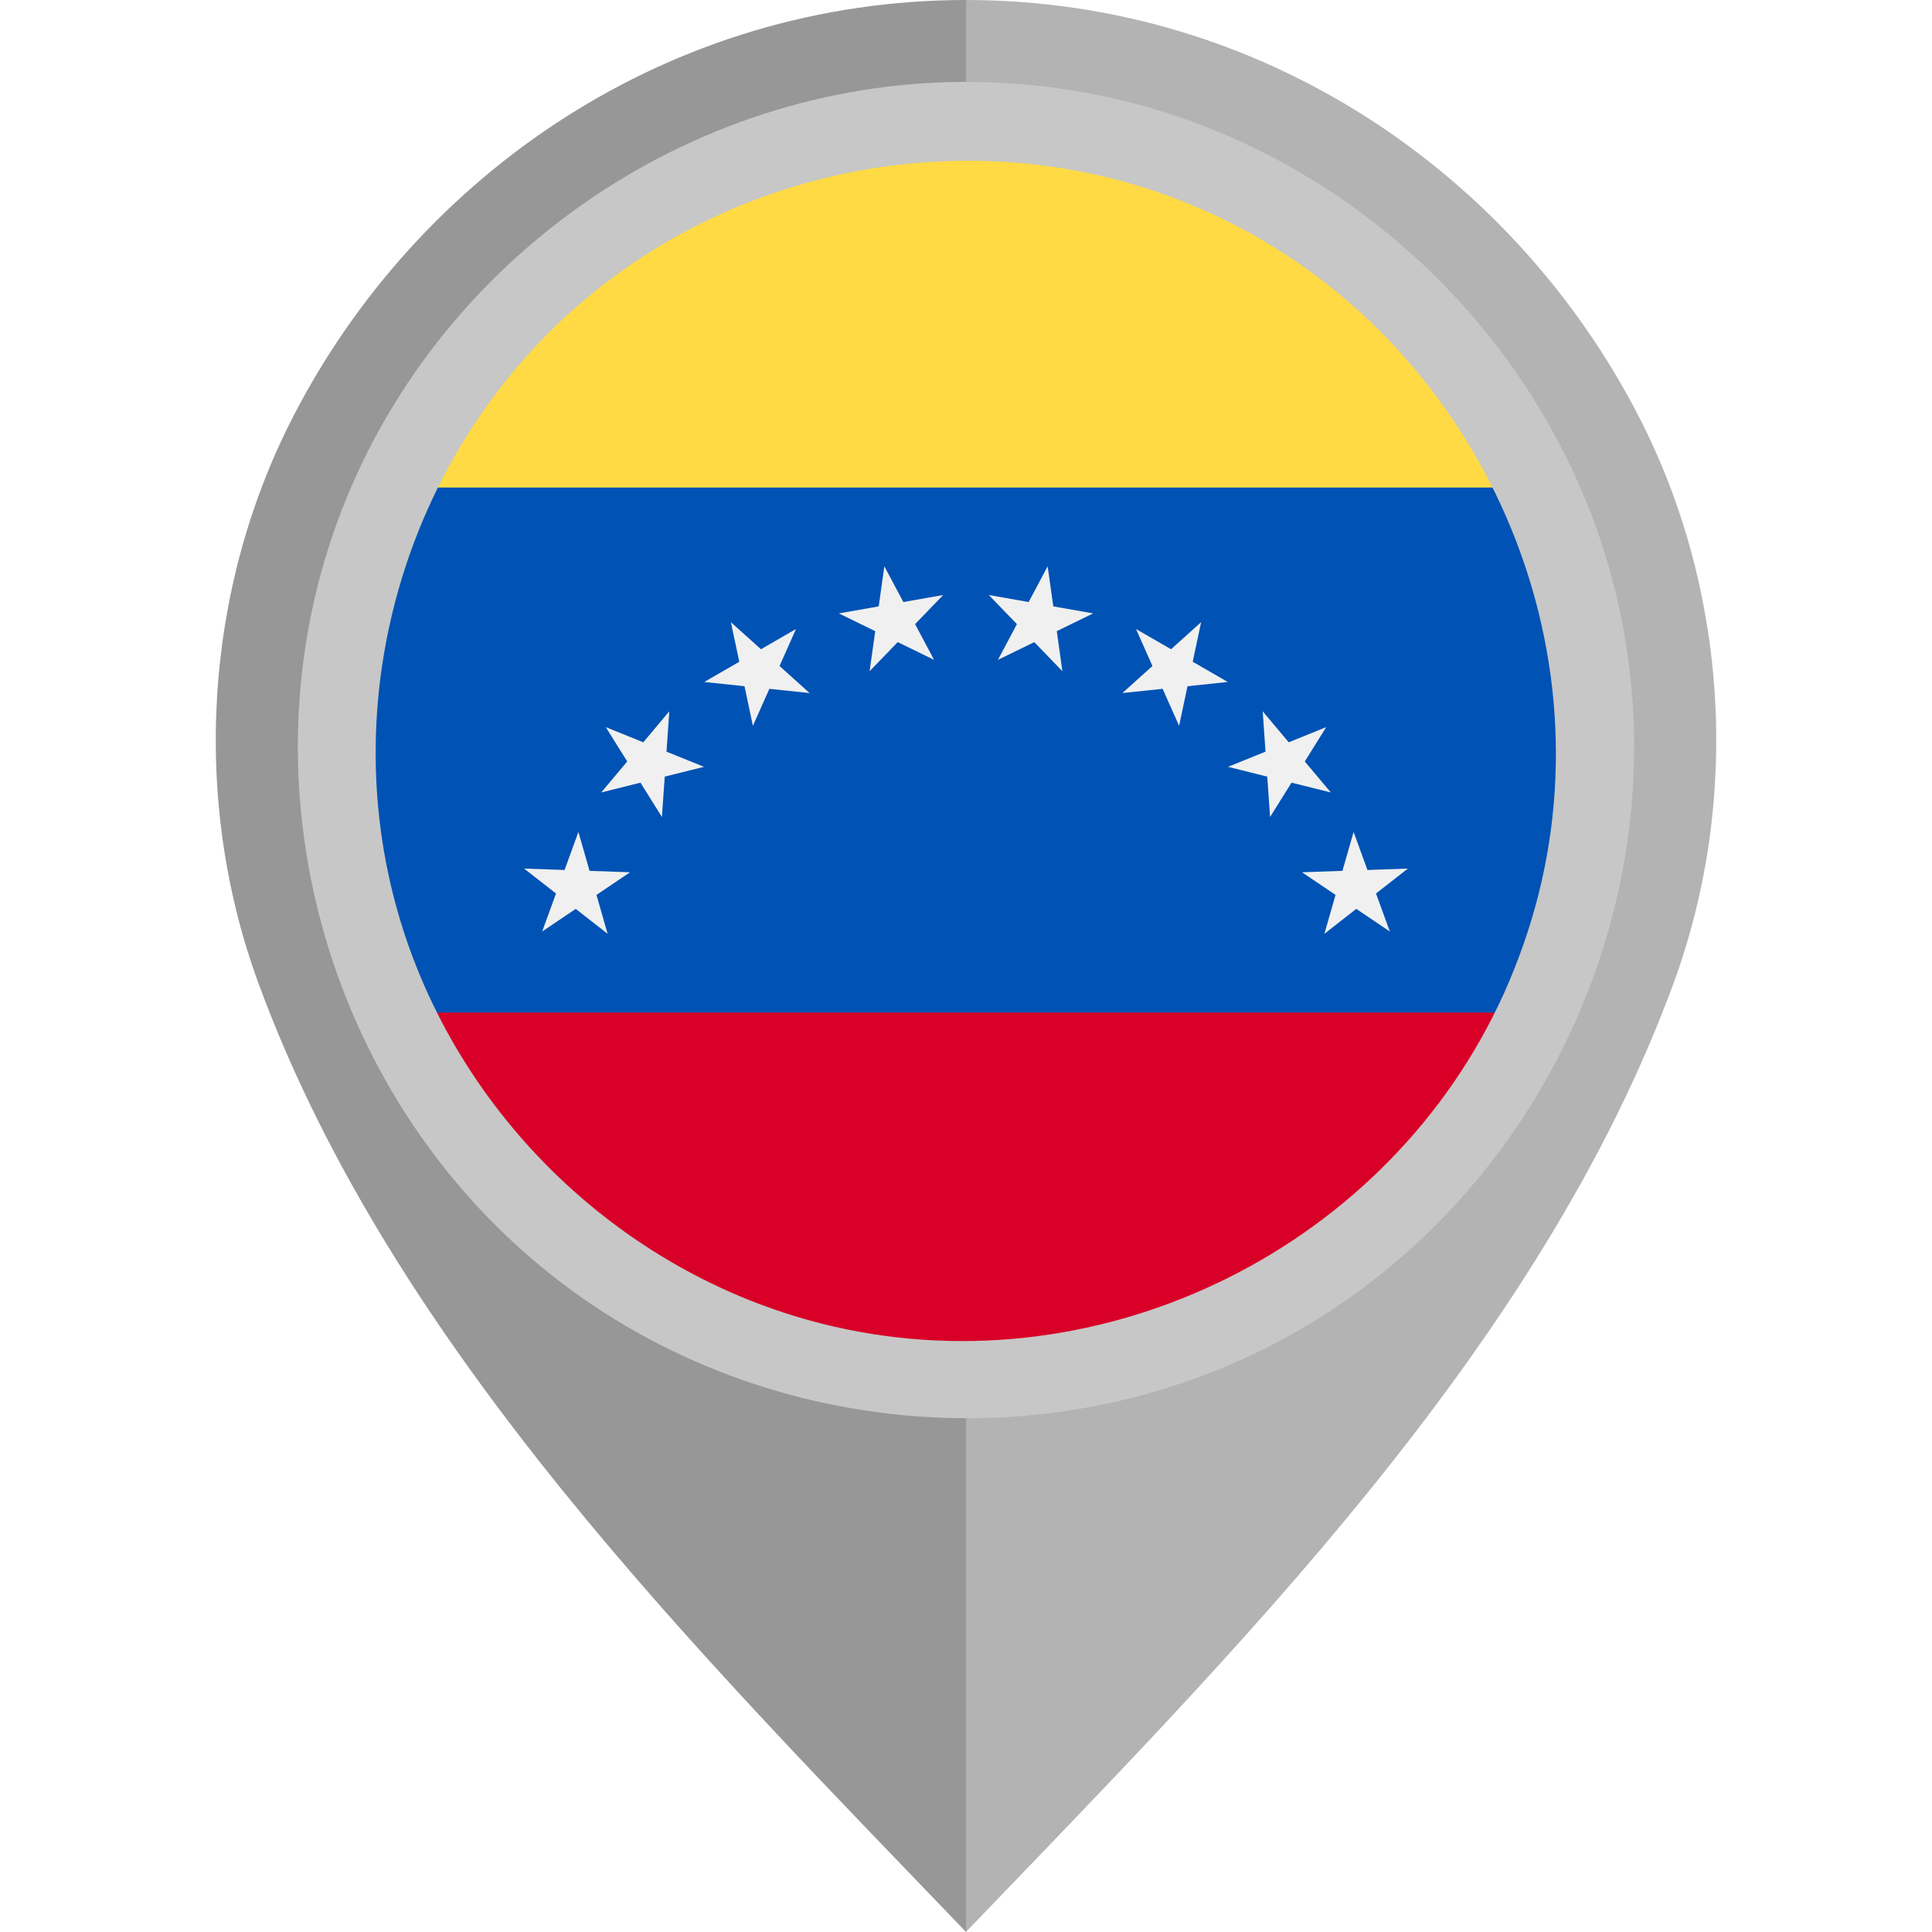
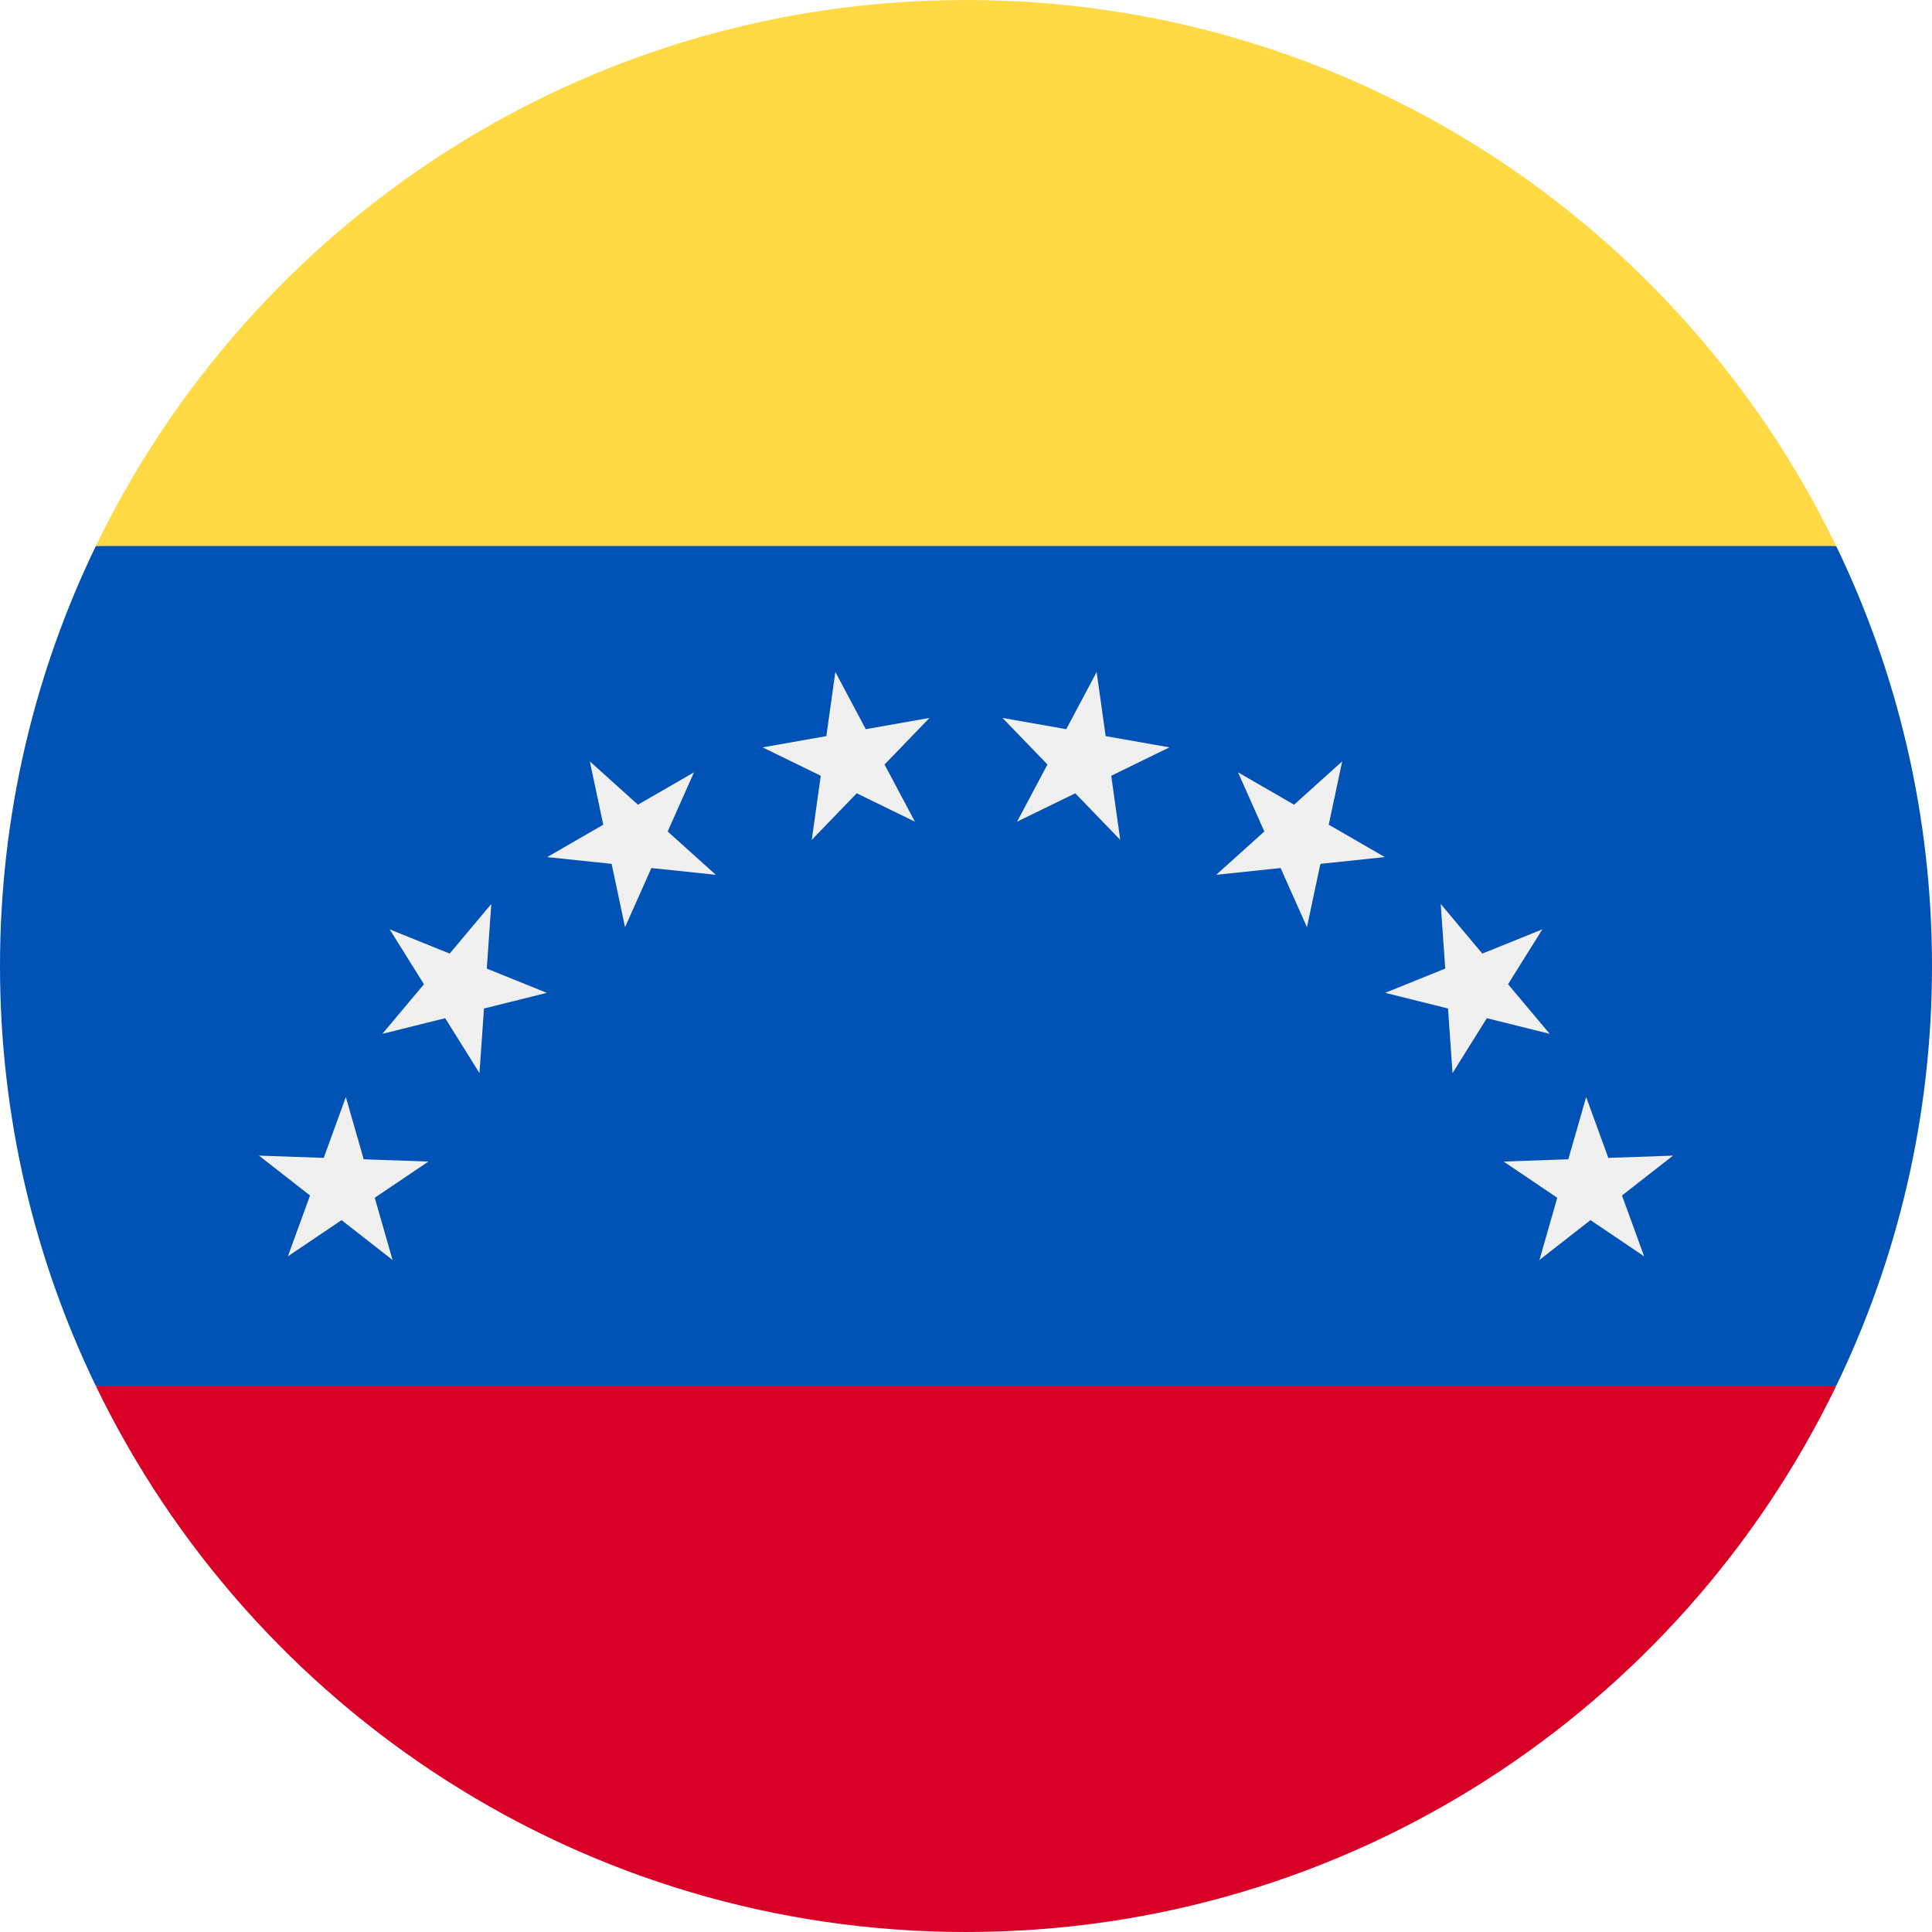
<svg xmlns="http://www.w3.org/2000/svg" version="1.1" id="Layer_1" x="0px" y="0px" viewBox="0 0 512 512" style="enable-background:new 0 0 512 512;" xml:space="preserve">
-   <path style="fill:#B3B3B3;" d="M434.439,110.654C401.178,45.876,334.359,0.003,255.98,0v101.329  c55.478,0.004,100.593,43.67,100.595,99.15c0,54.805-45.491,102.048-100.595,102.052V512  c70.645-73.617,151.953-154.542,187.529-251.428C461.298,212.121,457.979,156.5,434.439,110.654z" />
-   <path style="fill:#979797;" d="M68.492,260.572C104.066,357.458,185.374,438.383,256.019,512V302.531  c-55.104-0.004-100.595-47.247-100.594-102.052c0.001-55.479,45.116-99.146,100.594-99.15V0  c-78.379,0.003-145.2,45.876-178.46,110.654C54.021,156.5,50.703,212.121,68.492,260.572z" />
-   <path style="fill:#0052B4;" d="M400.124,268.337C410.295,247.302,416,223.705,416,198.773c0-24.933-5.705-48.531-15.876-69.567  L256,115.294l-144.124,13.913C101.704,150.242,96,173.84,96,198.773c0,24.931,5.705,48.529,15.876,69.565L256,282.25  L400.124,268.337z" />
-   <path style="fill:#D80027;" d="M256,358.773c63.434,0,118.244-36.916,144.124-90.435H111.876  C137.757,321.856,192.566,358.773,256,358.773z" />
+   <path style="fill:#0052B4;" d="M486.598,367.304C502.873,333.648,512,295.891,512,256s-9.127-77.648-25.402-111.304L256,122.435  L25.402,144.696C9.127,178.352,0,216.109,0,256s9.127,77.648,25.402,111.304L256,389.565L486.598,367.304z" />
+   <path style="fill:#D80027;" d="M256,512c101.493,0,189.19-59.065,230.598-144.696H25.402C66.81,452.935,154.506,512,256,512z" />
  <g>
-     <polygon style="fill:#F0F0F0;" points="373.104,230.179 364.653,236.783 368.321,246.861 359.429,240.863 350.978,247.467    353.933,237.156 345.042,231.158 355.76,230.785 358.718,220.477 362.386,230.555  " />
-     <polygon style="fill:#F0F0F0;" points="351.463,192.698 345.782,201.794 352.675,210.009 342.269,207.417 336.585,216.511    335.836,205.812 325.43,203.217 335.375,199.198 334.628,188.5 341.521,196.717  " />
-     <polygon style="fill:#F0F0F0;" points="318.309,164.879 316.08,175.369 325.367,180.732 314.702,181.856 312.471,192.343    308.109,182.546 297.442,183.667 305.413,176.49 301.052,166.693 310.339,172.054  " />
-     <polygon style="fill:#F0F0F0;" points="277.639,150.077 279.133,160.698 289.695,162.558 280.055,167.263 281.548,177.884    274.098,170.166 264.457,174.868 269.493,165.398 262.042,157.685 272.605,159.546  " />
-     <polygon style="fill:#F0F0F0;" points="234.359,150.077 239.396,159.546 249.956,157.683 242.507,165.401 247.541,174.868    237.903,170.166 230.451,177.882 231.945,167.263 222.306,162.56 232.868,160.698  " />
-     <polygon style="fill:#F0F0F0;" points="193.689,164.879 201.662,172.054 210.947,166.693 206.588,176.494 214.556,183.668    203.89,182.546 199.526,192.343 197.3,181.854 186.633,180.734 195.921,175.371  " />
-     <polygon style="fill:#F0F0F0;" points="160.535,192.698 170.482,196.717 177.373,188.502 176.627,199.202 186.569,203.219    176.164,205.812 175.414,216.511 169.733,207.417 159.327,210.011 166.221,201.794  " />
-     <polygon style="fill:#F0F0F0;" points="138.896,230.179 149.616,230.555 153.282,220.477 156.241,230.787 166.959,231.163    158.067,237.158 161.023,247.469 152.573,240.865 143.681,246.861 147.348,236.783  " />
+     <polygon style="fill:#F0F0F0;" points="443.367,306.252 429.846,316.818 435.714,332.939 421.487,323.346 407.965,333.91    412.693,317.415 398.468,307.819 415.617,307.221 420.349,290.726 426.219,306.85  " />
+     <polygon style="fill:#F0F0F0;" points="408.741,246.282 399.65,260.835 410.681,273.977 394.03,269.831 384.936,284.38    383.737,267.263 367.088,263.11 383,256.681 381.804,239.563 392.833,252.71  " />
+     <polygon style="fill:#F0F0F0;" points="355.694,201.769 352.128,218.554 366.988,227.134 349.923,228.933 346.355,245.713    339.375,230.039 322.308,231.83 335.062,220.348 328.083,204.674 342.943,213.252  " />
+     <polygon style="fill:#F0F0F0;" points="290.622,178.087 293.013,195.08 309.91,198.058 294.488,205.584 296.877,222.576    284.957,210.232 269.531,217.754 277.589,202.601 265.668,190.259 282.568,193.238  " />
+     <polygon style="fill:#F0F0F0;" points="221.377,178.087 229.434,193.238 246.33,190.257 234.413,202.604 242.466,217.756    227.044,210.232 215.122,222.573 217.513,205.584 202.09,198.062 218.989,195.08  " />
+     <polygon style="fill:#F0F0F0;" points="156.305,201.769 169.059,213.252 183.916,204.674 176.939,220.354 189.69,231.834    172.625,230.039 165.643,245.713 162.08,228.93 145.014,227.138 159.874,218.556  " />
+     <polygon style="fill:#F0F0F0;" points="103.258,246.282 119.171,252.71 130.197,239.566 129.004,256.687 144.912,263.116    128.263,267.265 127.064,284.38 117.974,269.831 101.323,273.98 112.353,260.835  " />
+     <polygon style="fill:#F0F0F0;" points="68.634,306.252 85.786,306.85 91.652,290.728 96.387,307.224 113.534,307.823    99.308,317.419 104.036,333.913 90.516,323.349 76.289,332.942 82.158,316.818  " />
  </g>
-   <path style="fill:#FFDA44;" d="M400.124,129.206C374.243,75.687,319.433,38.773,256,38.773s-118.244,36.914-144.124,90.433H400.124z  " />
-   <path style="fill:#C7C7C7;" d="M255.927,21.707c-73.745,0-141.451,47.552-166.61,116.806  c-25.343,69.773-3.142,149.836,53.974,197.071c57.236,47.338,140.369,53.625,203.979,15.148  c63.626-38.49,97.228-114.681,82.271-187.573C414.888,91.771,355.517,35.121,283.472,23.843  C274.36,22.416,265.141,21.707,255.927,21.707 M398.59,263.184c-30.241,67.009-105.732,104.802-177.479,88.399  c-55.215-12.621-100.384-55.764-115.778-110.195c-15.749-55.658,1.328-116.804,43.417-156.425  c45.535-42.867,114.172-54.571,171.321-28.799c68.228,30.767,105.971,108.144,87.651,180.844  C405.459,245.986,402.37,254.739,398.59,263.184C396.502,267.81,400.132,259.739,398.59,263.184" />
+   <path style="fill:#FFDA44;" d="M486.598,144.696C445.19,59.065,357.493,0,256,0C154.506,0,66.81,59.065,25.402,144.696H486.598z" />
  <g>
</g>
  <g>
</g>
  <g>
</g>
  <g>
</g>
  <g>
</g>
  <g>
</g>
  <g>
</g>
  <g>
</g>
  <g>
</g>
  <g>
</g>
  <g>
</g>
  <g>
</g>
  <g>
</g>
  <g>
</g>
  <g>
</g>
</svg>
